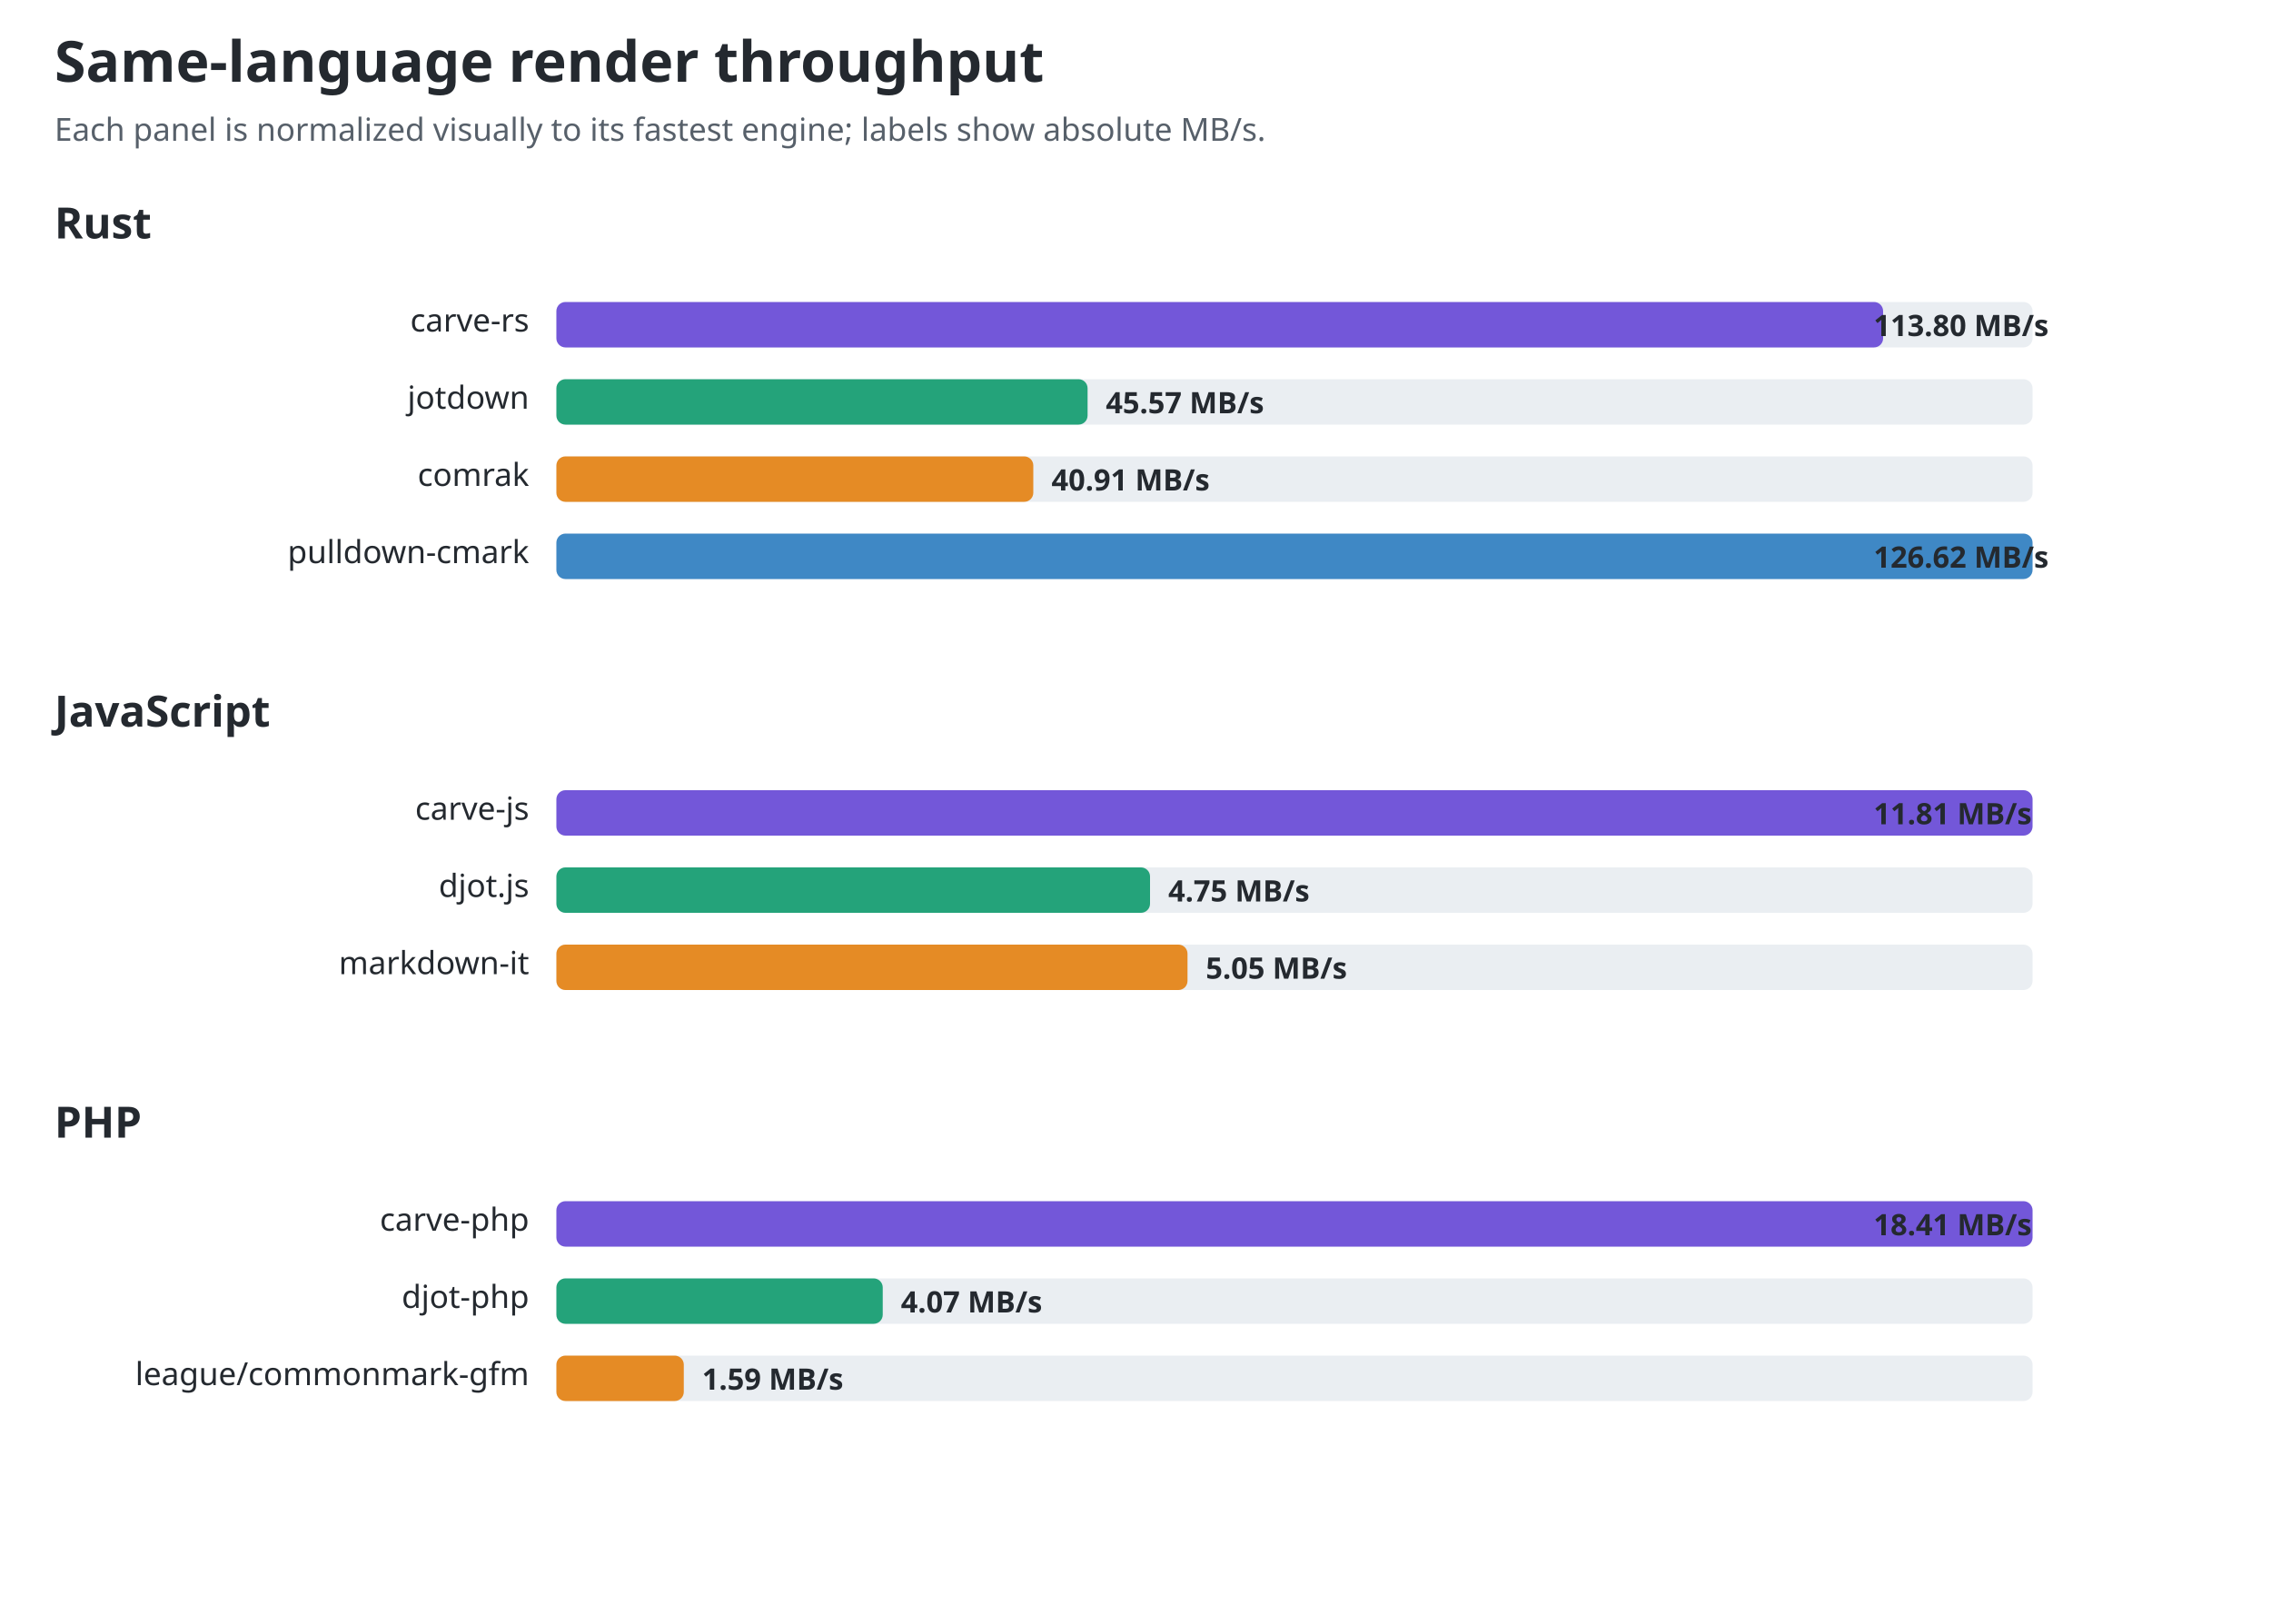
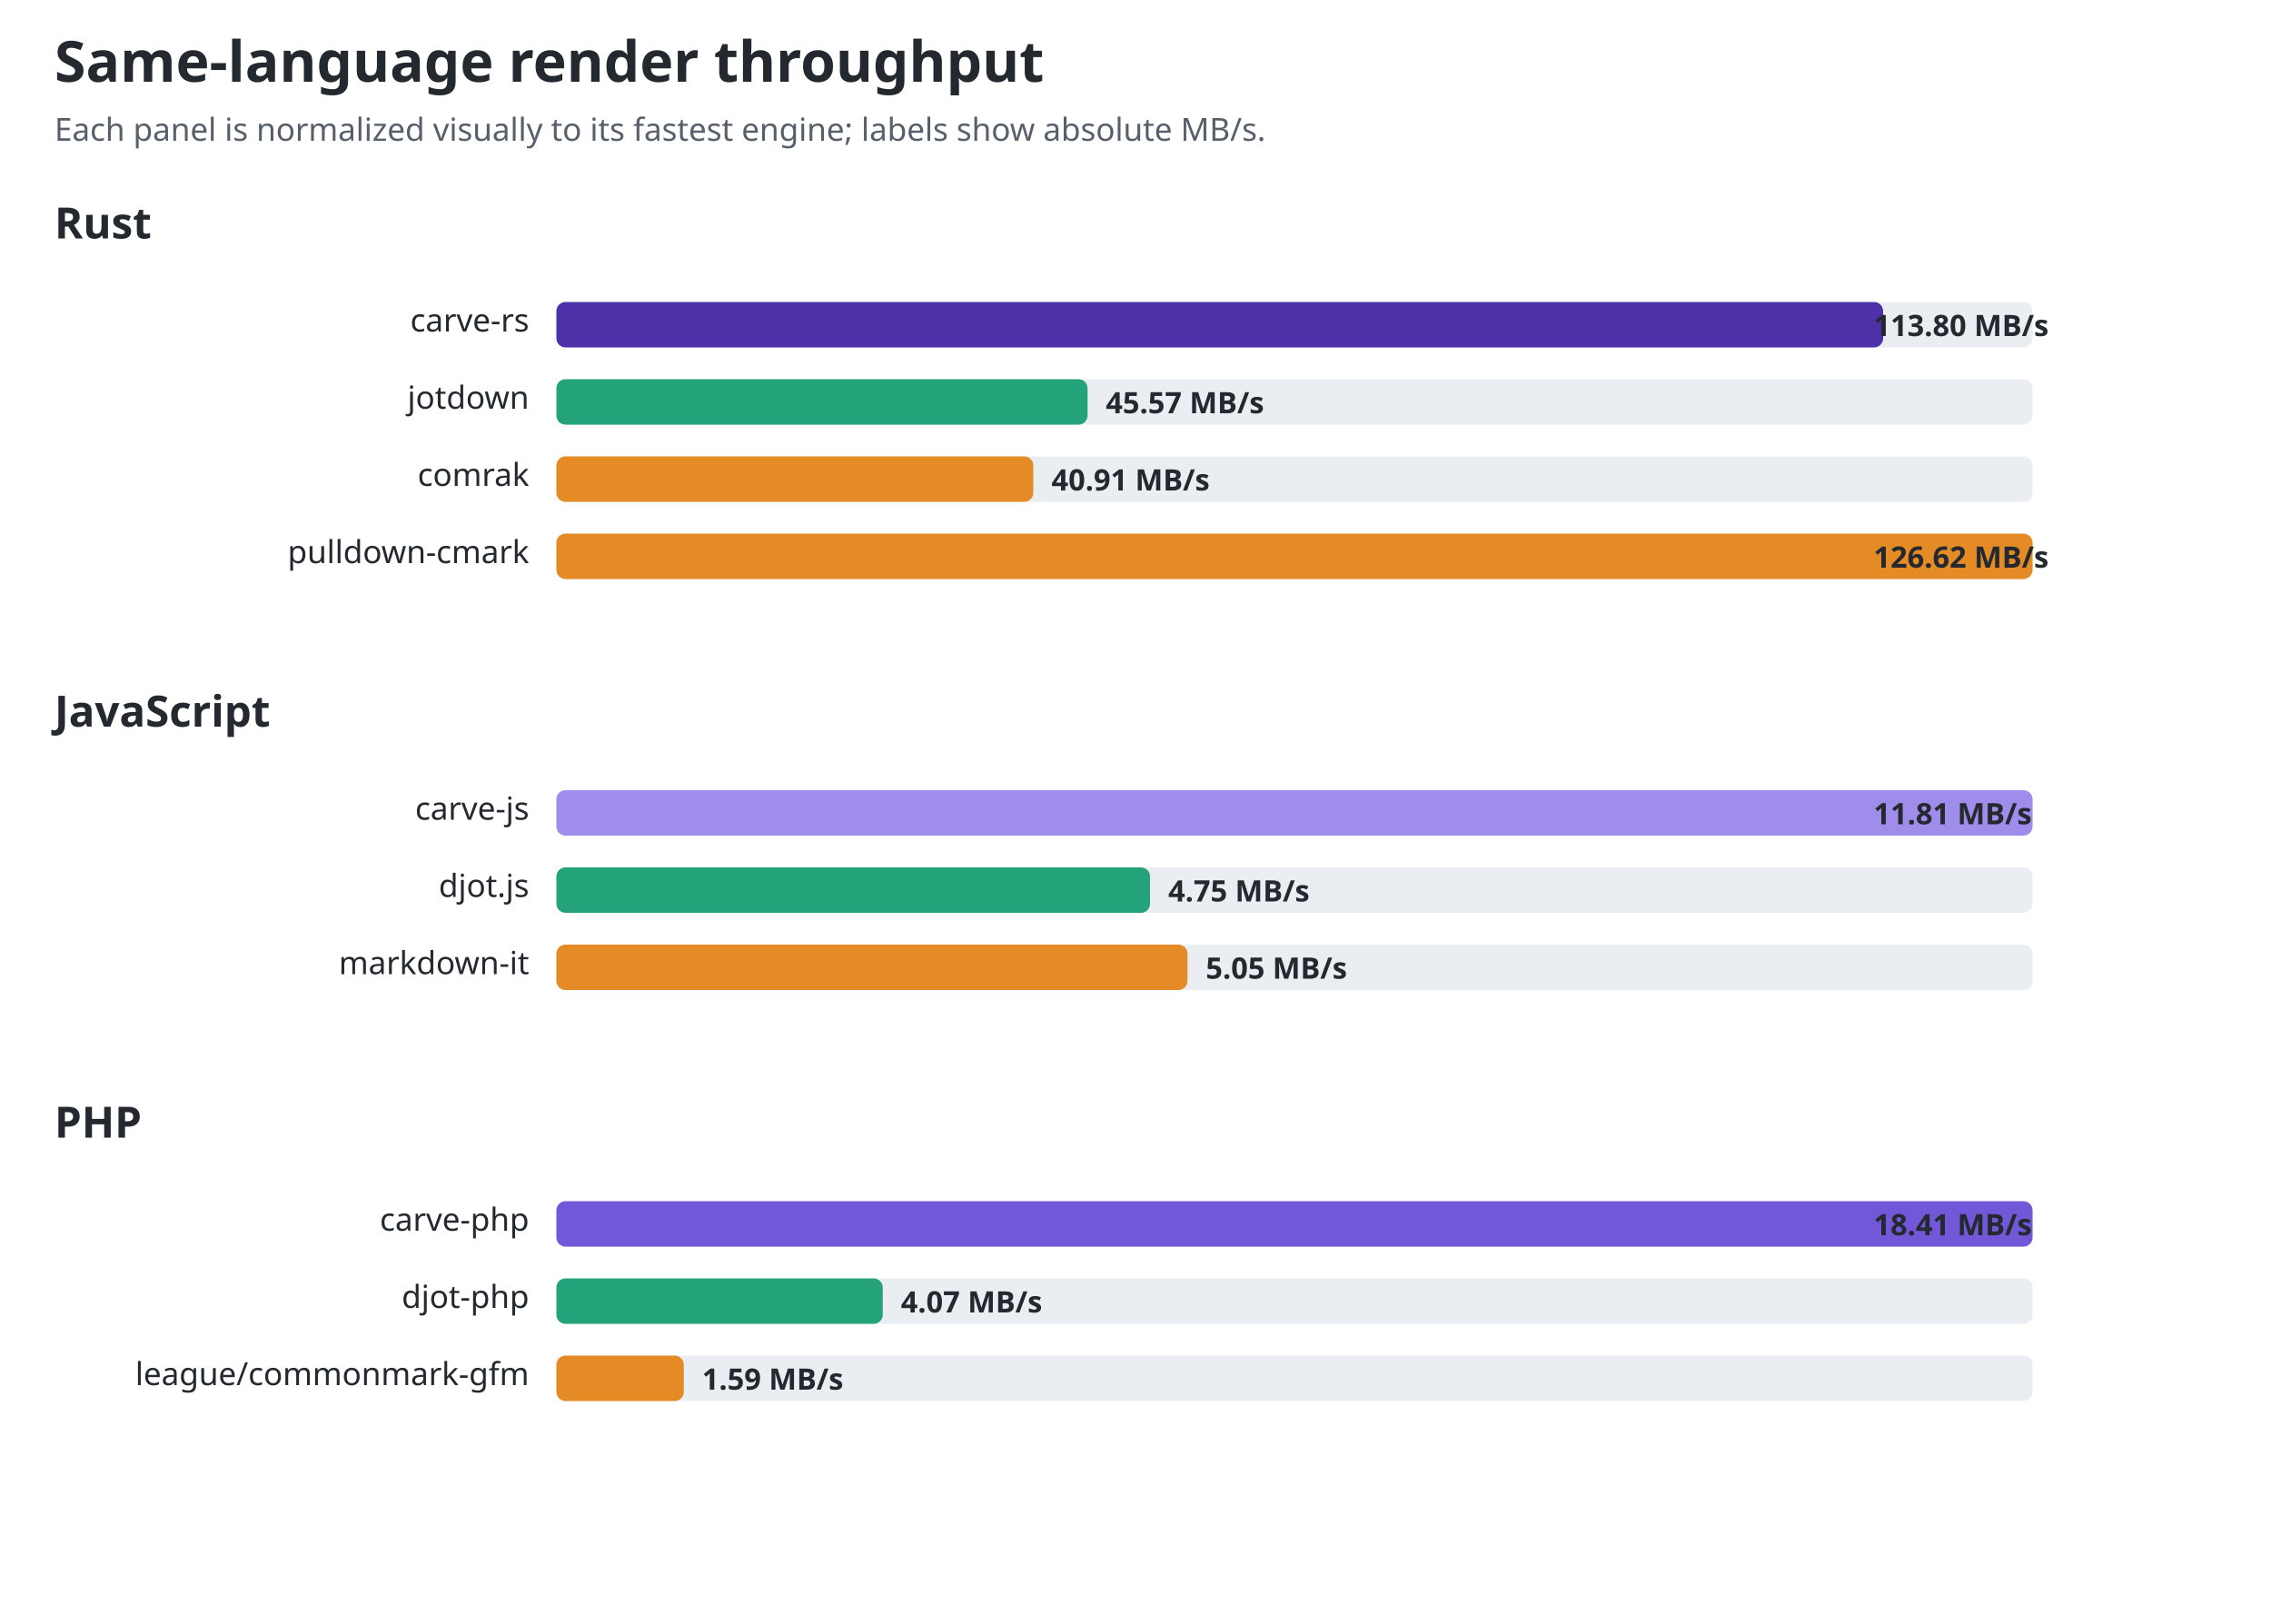
<svg xmlns="http://www.w3.org/2000/svg" width="1000" height="715" viewBox="0 0 1000 715" role="img" aria-labelledby="title desc">
  <style>text{font-family:ui-sans-serif,system-ui,sans-serif;fill:#24292f}.title{font-size:25px;font-weight:700}.sub{font-size:14px;fill:#57606a}.group{font-size:19px;font-weight:650}.label{font-size:14px}.value{font-size:13px;font-weight:650;fill:#24292f}.track{fill:#eaeef2}@media(prefers-color-scheme:dark){text,.value{fill:#f0f6fc}.sub{fill:#8c959f}.track{fill:#30363d}}</style>
  <text id="chart-title" class="title" x="24" y="36">Same-language render throughput</text>
  <text class="sub" x="24" y="62">Each panel is normalized visually to its fastest engine; labels show absolute MB/s.</text>
  <text class="group" x="24" y="105">Rust</text>
  <text class="label" x="233" y="146" text-anchor="end">carve-rs</text>
  <rect class="track" x="245" y="133" width="650" height="20" rx="4" />
-   <rect x="245" y="133" width="584.2" height="20" rx="4" fill="#7357d9" />
+   <rect x="245" y="133" width="584.2" height="20" rx="4" fill="#4c31a8" />
  <text class="value" x="825" y="148">113.80 MB/s</text>
  <text class="label" x="233" y="180" text-anchor="end">jotdown</text>
  <rect class="track" x="245" y="167" width="650" height="20" rx="4" />
  <rect x="245" y="167" width="233.9" height="20" rx="4" fill="#24a37a" />
  <text class="value" x="486.932" y="182">45.57 MB/s</text>
  <text class="label" x="233" y="214" text-anchor="end">comrak</text>
  <rect class="track" x="245" y="201" width="650" height="20" rx="4" />
  <rect x="245" y="201" width="210.0" height="20" rx="4" fill="#e58b25" />
  <text class="value" x="463.01" y="216">40.91 MB/s</text>
  <text class="label" x="233" y="248" text-anchor="end">pulldown-cmark</text>
  <rect class="track" x="245" y="235" width="650" height="20" rx="4" />
-   <rect x="245" y="235" width="650.0" height="20" rx="4" fill="#3f88c5" />
+   <rect x="245" y="235" width="650.0" height="20" rx="4" fill="#e58b25" />
  <text class="value" x="825" y="250">126.62 MB/s</text>
  <text class="group" x="24" y="320">JavaScript</text>
  <text class="label" x="233" y="361" text-anchor="end">carve-js</text>
  <rect class="track" x="245" y="348" width="650" height="20" rx="4" />
-   <rect x="245" y="348" width="650.0" height="20" rx="4" fill="#7357d9" />
+   <rect x="245" y="348" width="650.0" height="20" rx="4" fill="#a08ceb" />
  <text class="value" x="825" y="363">11.81 MB/s</text>
  <text class="label" x="233" y="395" text-anchor="end">djot.js</text>
  <rect class="track" x="245" y="382" width="650" height="20" rx="4" />
  <rect x="245" y="382" width="261.4" height="20" rx="4" fill="#24a37a" />
  <text class="value" x="514.431" y="397">4.75 MB/s</text>
  <text class="label" x="233" y="429" text-anchor="end">markdown-it</text>
  <rect class="track" x="245" y="416" width="650" height="20" rx="4" />
  <rect x="245" y="416" width="277.9" height="20" rx="4" fill="#e58b25" />
  <text class="value" x="530.942" y="431">5.05 MB/s</text>
  <text class="group" x="24" y="501">PHP</text>
  <text class="label" x="233" y="542" text-anchor="end">carve-php</text>
  <rect class="track" x="245" y="529" width="650" height="20" rx="4" />
  <rect x="245" y="529" width="650.0" height="20" rx="4" fill="#7357d9" />
  <text class="value" x="825" y="544">18.41 MB/s</text>
  <text class="label" x="233" y="576" text-anchor="end">djot-php</text>
  <rect class="track" x="245" y="563" width="650" height="20" rx="4" />
  <rect x="245" y="563" width="143.7" height="20" rx="4" fill="#24a37a" />
  <text class="value" x="396.699" y="578">4.07 MB/s</text>
  <text class="label" x="233" y="610" text-anchor="end">league/commonmark-gfm</text>
  <rect class="track" x="245" y="597" width="650" height="20" rx="4" />
  <rect x="245" y="597" width="56.1" height="20" rx="4" fill="#e58b25" />
  <text class="value" x="309.138" y="612">1.59 MB/s</text>
</svg>
